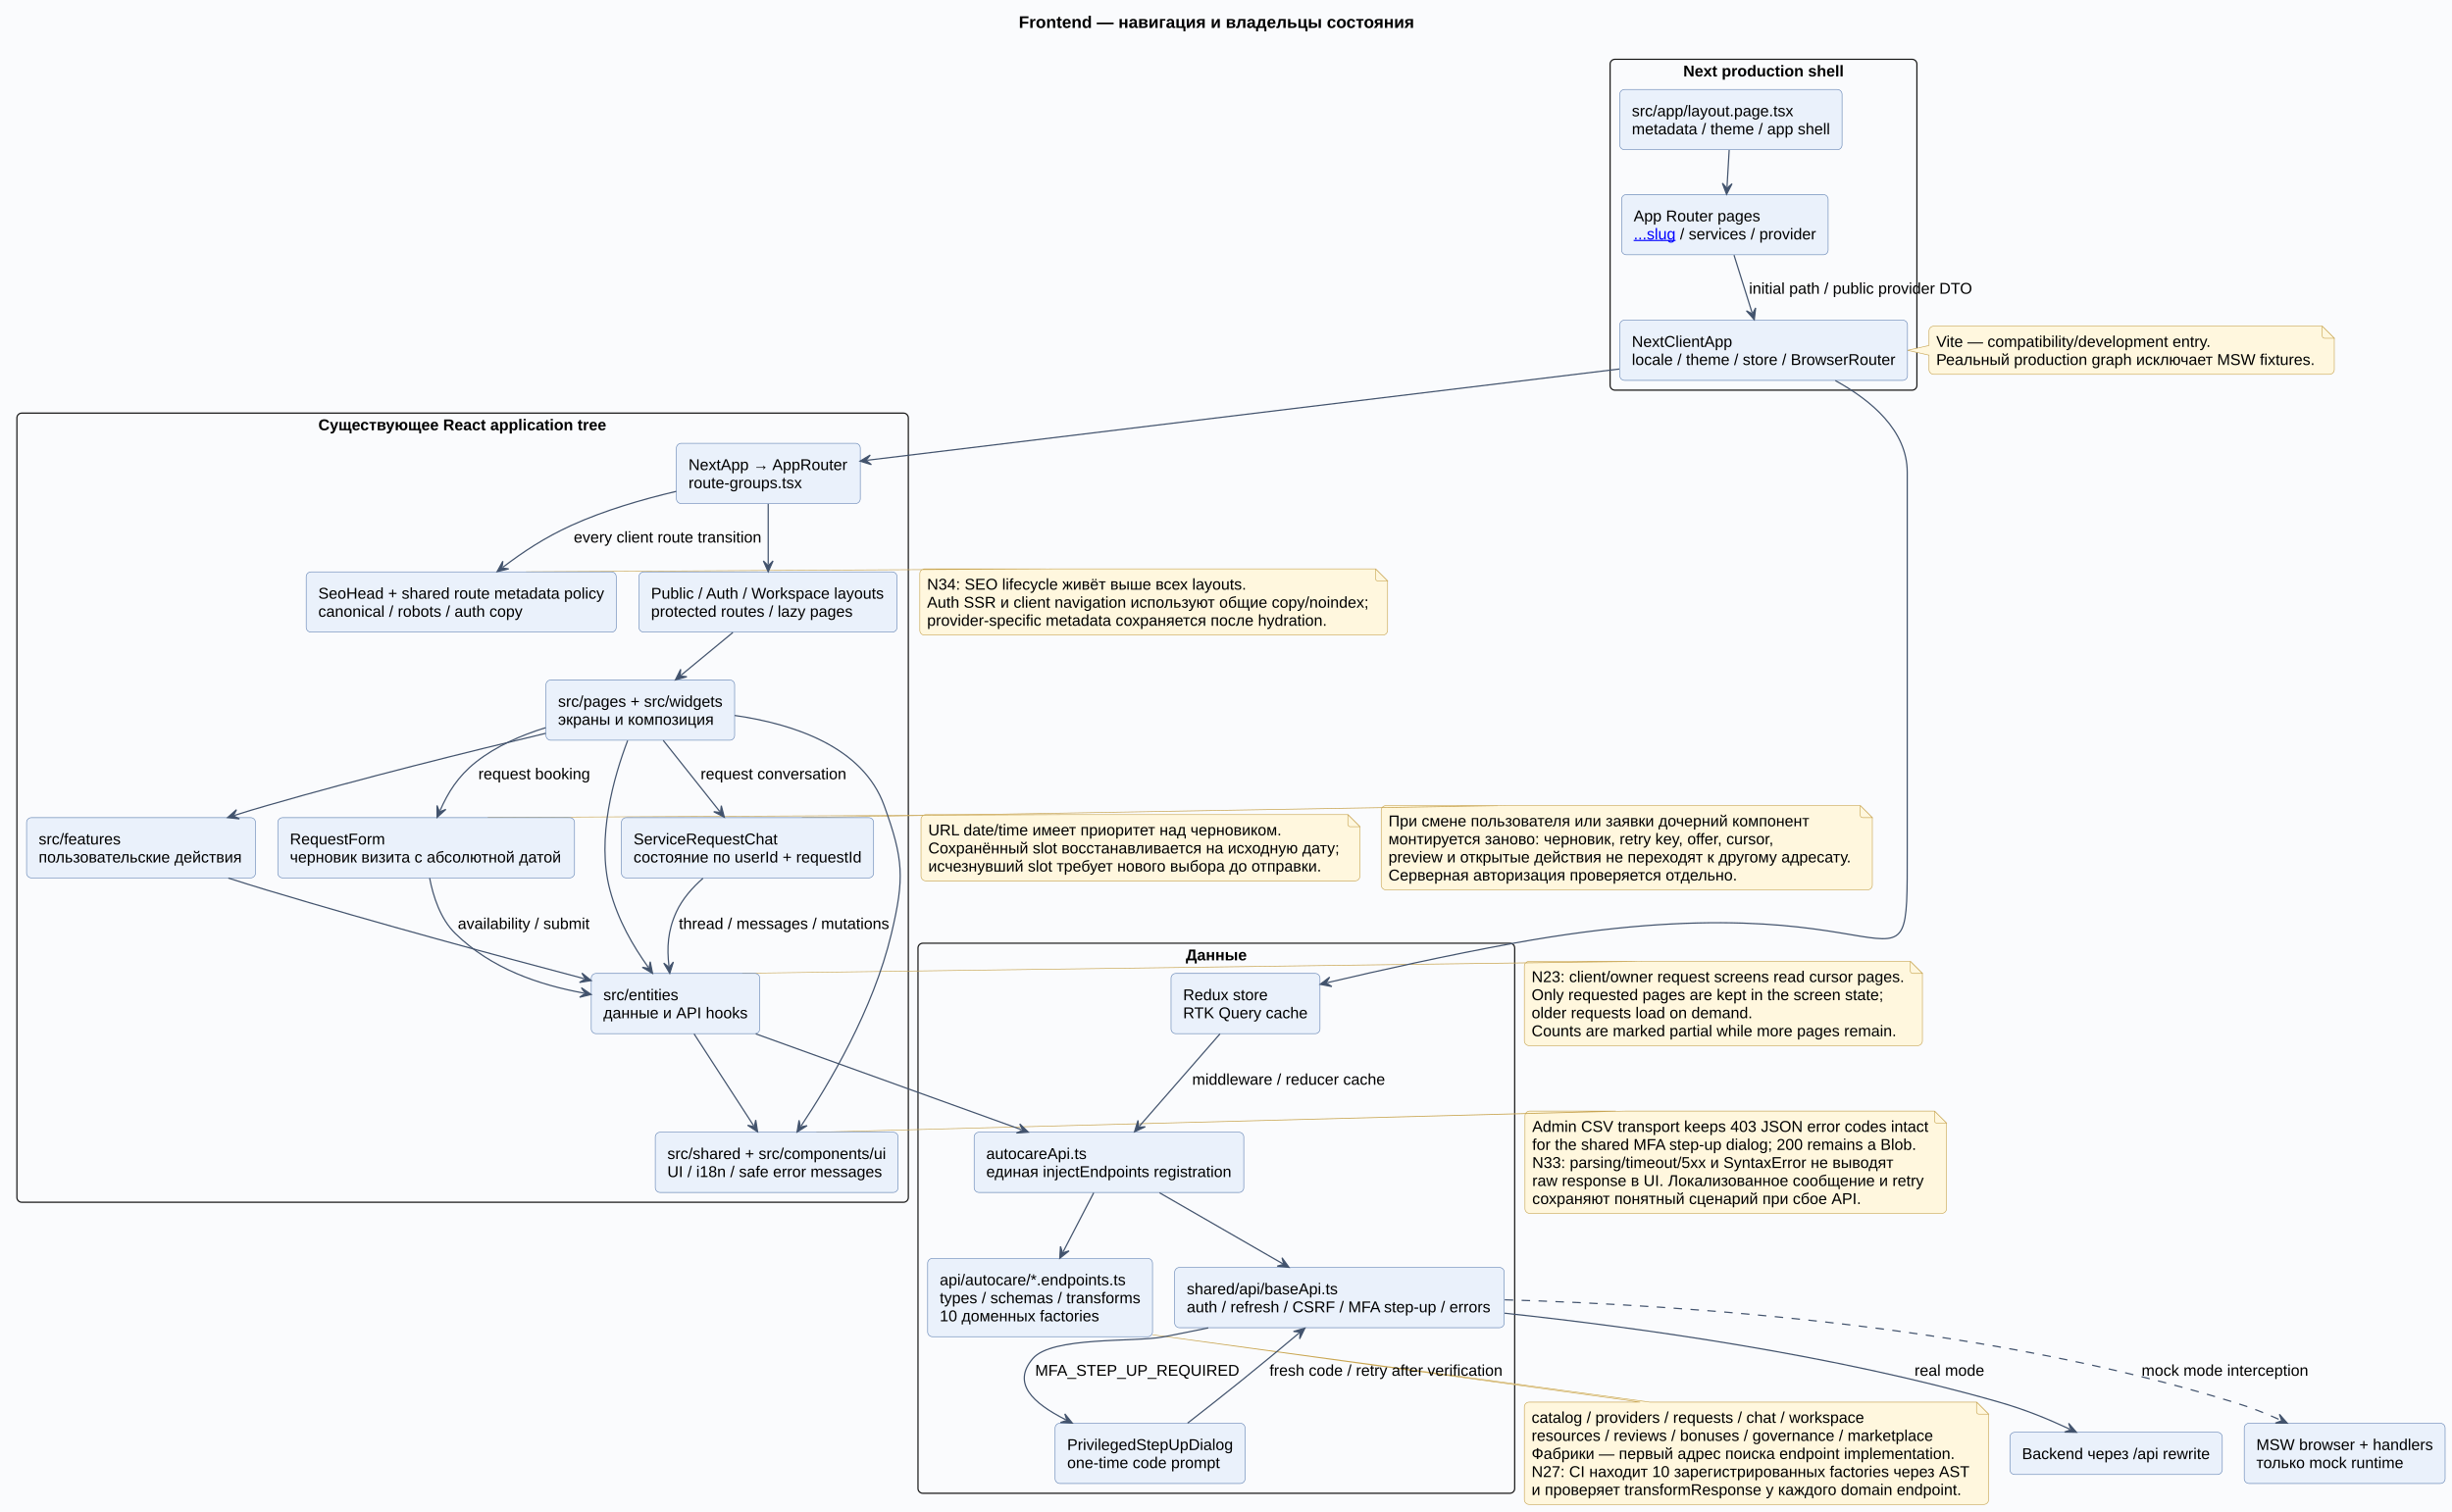
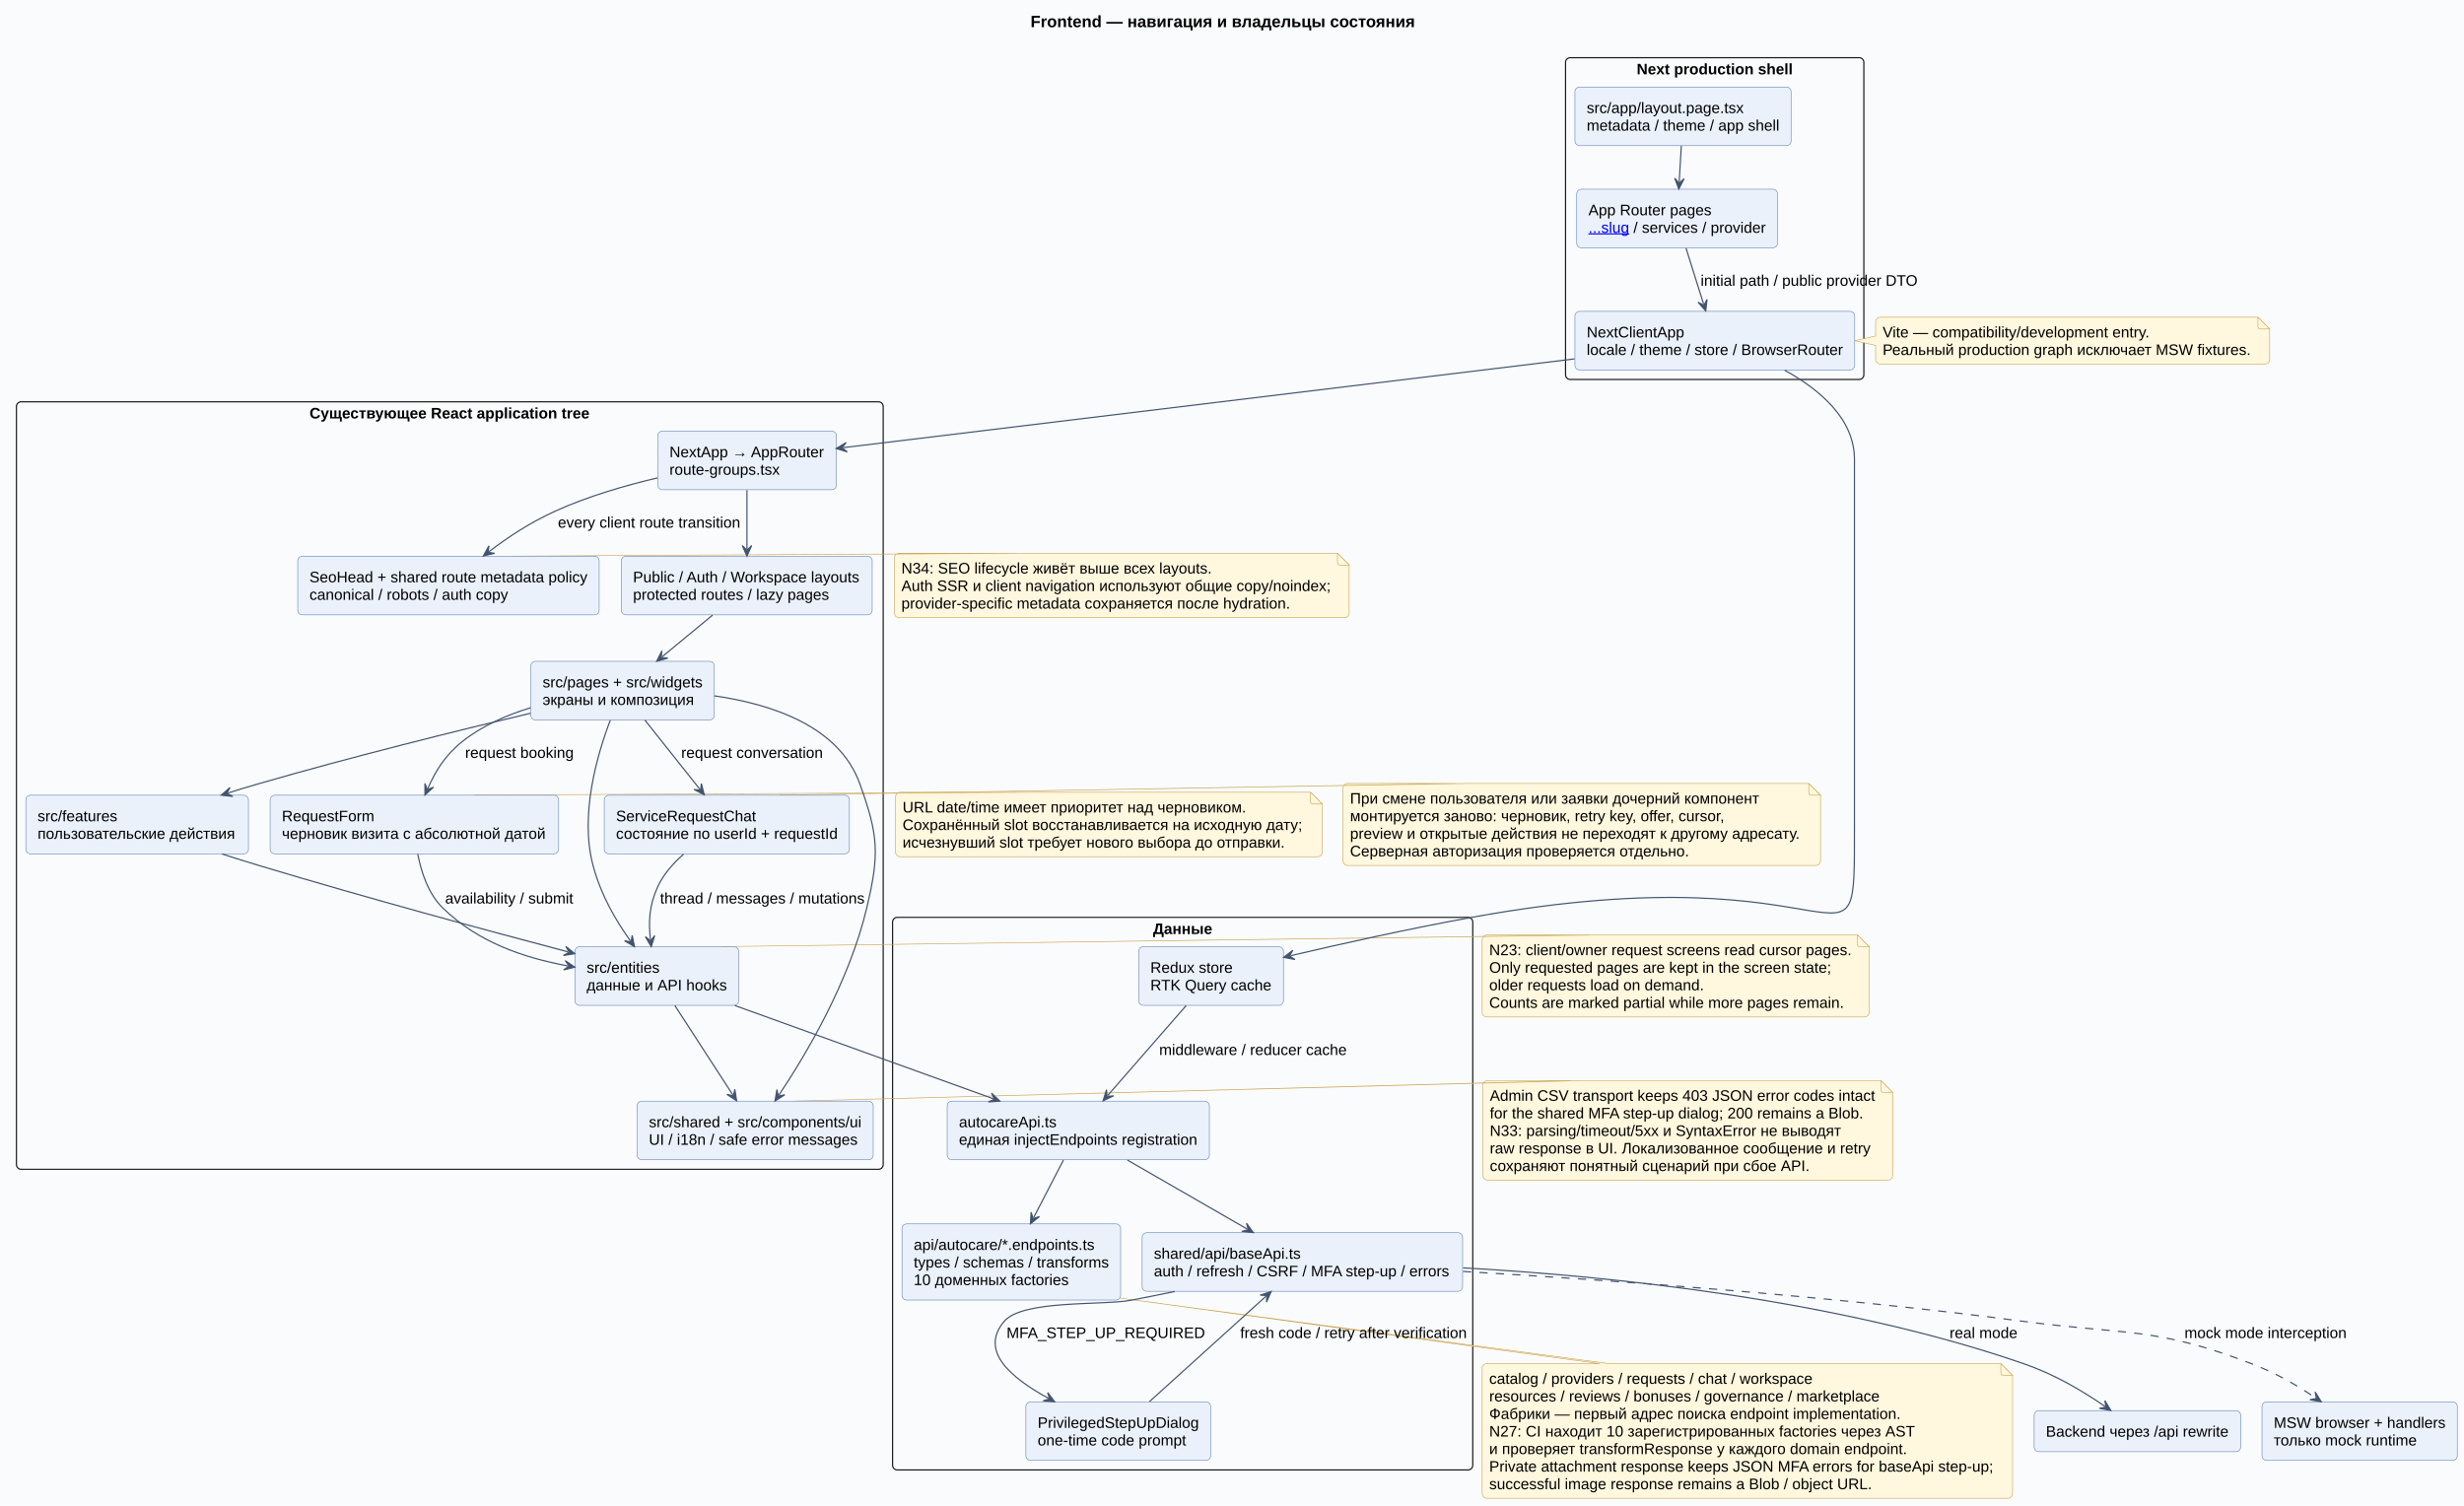
- <svg xmlns="http://www.w3.org/2000/svg" xmlns:xlink="http://www.w3.org/1999/xlink" contentStyleType="text/css" data-diagram-type="DESCRIPTION" height="1252px" preserveAspectRatio="none" style="width:2030px;height:1252px;background:#FAFBFD;" version="1.1" viewBox="0 0 2030 1252" width="2030px" zoomAndPan="magnify">
+ <svg xmlns="http://www.w3.org/2000/svg" xmlns:xlink="http://www.w3.org/1999/xlink" contentStyleType="text/css" data-diagram-type="DESCRIPTION" height="1282px" preserveAspectRatio="none" style="width:2098px;height:1282px;background:#FAFBFD;" version="1.1" viewBox="0 0 2098 1282" width="2098px" zoomAndPan="magnify">
  <defs />
  <g>
-     <rect fill="#FAFBFD" height="1252" style="stroke:none;stroke-width:1;" width="2030" x="0" y="0" />
+     <rect fill="#FAFBFD" height="1282" style="stroke:none;stroke-width:1;" width="2098" x="0" y="0" />
    <g class="title" data-source-line="2">
-       <text fill="#000000" font-family="Arial" font-size="14" font-weight="bold" lengthAdjust="spacing" textLength="328.118" x="843.441" y="23.132">Frontend — навигация и владельцы состояния</text>
+       <text fill="#000000" font-family="Arial" font-size="14" font-weight="bold" lengthAdjust="spacing" textLength="328.118" x="877.441" y="23.132">Frontend — навигация и владельцы состояния</text>
    </g>
    <g class="cluster" data-qualified-name="Next production shell" data-source-line="4" id="ent0002">
      <rect fill="none" height="274" rx="4" ry="4" style="stroke:#181818;stroke-width:1;" width="254" x="1333" y="49.099" />
      <text fill="#000000" font-family="Arial" font-size="13" font-weight="bold" lengthAdjust="spacing" textLength="132.901" x="1393.55" y="63.292">Next production shell</text>
    </g>
    <g class="cluster" data-qualified-name="............ React application tree" data-source-line="9" id="ent0006">
      <rect fill="none" height="653.5" rx="4" ry="4" style="stroke:#181818;stroke-width:1;" width="738" x="14" y="342.099" />
      <text fill="#000000" font-family="Arial" font-size="13" font-weight="bold" lengthAdjust="spacing" textLength="238.875" x="263.562" y="356.293">Существующее React application tree</text>
    </g>
    <g class="cluster" data-qualified-name="......" data-source-line="20" id="ent0016">
-       <rect fill="none" height="455.5" rx="4" ry="4" style="stroke:#181818;stroke-width:1;" width="494" x="760" y="781.099" />
+       <rect fill="none" height="470.5" rx="4" ry="4" style="stroke:#181818;stroke-width:1;" width="494" x="760" y="781.099" />
      <text fill="#000000" font-family="Arial" font-size="13" font-weight="bold" lengthAdjust="spacing" textLength="50.527" x="981.736" y="795.293">Данные</text>
    </g>
    <g class="entity" data-qualified-name="Backend" data-source-line="27" id="ent0022">
-       <rect fill="#EAF1FB" height="34.949" rx="4" ry="4" style="stroke:#6585B5;stroke-width:0.5;" width="175.816" x="1664" y="1186.099" />
-       <text fill="#000000" font-family="Arial" font-size="13" lengthAdjust="spacing" textLength="155.816" x="1674" y="1208.293">Backend через /api rewrite</text>
+       <rect fill="#EAF1FB" height="34.949" rx="4" ry="4" style="stroke:#6585B5;stroke-width:0.5;" width="175.816" x="1732" y="1201.099" />
+       <text fill="#000000" font-family="Arial" font-size="13" lengthAdjust="spacing" textLength="155.816" x="1742" y="1223.293">Backend через /api rewrite</text>
    </g>
    <g class="entity" data-qualified-name="Mock" data-source-line="28" id="ent0023">
-       <rect fill="#EAF1FB" height="49.898" rx="4" ry="4" style="stroke:#6585B5;stroke-width:0.5;" width="166.301" x="1858" y="1178.599" />
-       <text fill="#000000" font-family="Arial" font-size="13" lengthAdjust="spacing" textLength="146.301" x="1868" y="1200.793">MSW browser + handlers</text>
-       <text fill="#000000" font-family="Arial" font-size="13" lengthAdjust="spacing" textLength="122.091" x="1868" y="1215.741">только mock runtime</text>
+       <rect fill="#EAF1FB" height="49.898" rx="4" ry="4" style="stroke:#6585B5;stroke-width:0.5;" width="166.301" x="1926" y="1193.599" />
+       <text fill="#000000" font-family="Arial" font-size="13" lengthAdjust="spacing" textLength="146.301" x="1936" y="1215.793">MSW browser + handlers</text>
+       <text fill="#000000" font-family="Arial" font-size="13" lengthAdjust="spacing" textLength="122.091" x="1936" y="1230.741">только mock runtime</text>
    </g>
    <g class="entity" data-qualified-name="GMN48" data-source-line="54" id="ent0049">
-       <path d="M1262,1165.099 L1262,1241.842 A4,4 0 0 0 1266,1245.842 L1642.378,1245.842 A4,4 0 0 0 1646.378,1241.842 L1646.378,1171.099 L1636.378,1161.099 L1365.888,1161.099 L954.164,1105.336 L1357.888,1161.099 L1266,1161.099 A4,4 0 0 0 1262,1165.099" fill="#FFF7DE" style="stroke:#C8A552;stroke-width:0.5;" />
-       <path d="M1636.378,1161.099 L1636.378,1169.099 A2,2 0 0 0 1638.378,1171.099 L1646.378,1171.099 L1636.378,1161.099" fill="#FFF7DE" style="stroke:#C8A552;stroke-width:0.5;" />
+       <path d="M1262,1165.099 L1262,1271.74 A4,4 0 0 0 1266,1275.74 L1709.631,1275.74 A4,4 0 0 0 1713.631,1271.74 L1713.631,1171.099 L1703.631,1161.099 L1370.118,1161.099 L954.163,1105.34 L1362.118,1161.099 L1266,1161.099 A4,4 0 0 0 1262,1165.099" fill="#FFF7DE" style="stroke:#C8A552;stroke-width:0.5;" />
+       <path d="M1703.631,1161.099 L1703.631,1169.099 A2,2 0 0 0 1705.631,1171.099 L1713.631,1171.099 L1703.631,1161.099" fill="#FFF7DE" style="stroke:#C8A552;stroke-width:0.5;" />
      <text fill="#000000" font-family="Arial" font-size="13" lengthAdjust="spacing" textLength="275.298" x="1268" y="1178.293">catalog / providers / requests / chat / workspace</text>
      <text fill="#000000" font-family="Arial" font-size="13" lengthAdjust="spacing" textLength="332.382" x="1268" y="1193.241">resources / reviews / bonuses / governance / marketplace</text>
      <text fill="#000000" font-family="Arial" font-size="13" lengthAdjust="spacing" textLength="350.054" x="1268" y="1208.19">Фабрики — первый адрес поиска endpoint implementation.</text>
      <text fill="#000000" font-family="Arial" font-size="13" lengthAdjust="spacing" textLength="363.378" x="1268" y="1223.139">N27: CI находит 10 зарегистрированных factories через AST</text>
      <text fill="#000000" font-family="Arial" font-size="13" lengthAdjust="spacing" textLength="356.491" x="1268" y="1238.087">и проверяет transformResponse у каждого domain endpoint.</text>
-     </g>
-     <g class="entity" data-qualified-name="GMN51" data-source-line="61" id="ent0052">
+       <text fill="#000000" font-family="Arial" font-size="13" lengthAdjust="spacing" textLength="430.631" x="1268" y="1253.036">Private attachment response keeps JSON MFA errors for baseApi step-up;</text>
+       <text fill="#000000" font-family="Arial" font-size="13" lengthAdjust="spacing" textLength="325.876" x="1268" y="1267.985">successful image response remains a Blob / object URL.</text>
+     </g>
+     <g class="entity" data-qualified-name="GMN51" data-source-line="63" id="ent0052">
      <path d="M1262,800.099 L1262,861.894 A4,4 0 0 0 1266,865.894 L1587.547,865.894 A4,4 0 0 0 1591.547,861.894 L1591.547,806.099 L1581.547,796.099 L1361.888,796.099 L614.479,805.976 L1353.888,796.099 L1266,796.099 A4,4 0 0 0 1262,800.099" fill="#FFF7DE" style="stroke:#C8A552;stroke-width:0.5;" />
      <path d="M1581.547,796.099 L1581.547,804.099 A2,2 0 0 0 1583.547,806.099 L1591.547,806.099 L1581.547,796.099" fill="#FFF7DE" style="stroke:#C8A552;stroke-width:0.5;" />
      <text fill="#000000" font-family="Arial" font-size="13" lengthAdjust="spacing" textLength="308.547" x="1268" y="813.293">N23: client/owner request screens read cursor pages.</text>
      <text fill="#000000" font-family="Arial" font-size="13" lengthAdjust="spacing" textLength="291.231" x="1268" y="828.241">Only requested pages are kept in the screen state;</text>
      <text fill="#000000" font-family="Arial" font-size="13" lengthAdjust="spacing" textLength="182.844" x="1268" y="843.19">older requests load on demand.</text>
      <text fill="#000000" font-family="Arial" font-size="13" lengthAdjust="spacing" textLength="302.028" x="1268" y="858.139">Counts are marked partial while more pages remain.</text>
    </g>
-     <g class="entity" data-qualified-name="GMN54" data-source-line="67" id="ent0055">
+     <g class="entity" data-qualified-name="GMN54" data-source-line="69" id="ent0055">
      <path d="M1597,274.099 L1597,286.099 L1579.141,290.099 L1597,294.099 L1597,305.996 A4,4 0 0 0 1601,309.996 L1928.545,309.996 A4,4 0 0 0 1932.545,305.996 L1932.545,280.099 L1922.545,270.099 L1601,270.099 A4,4 0 0 0 1597,274.099" fill="#FFF7DE" style="stroke:#C8A552;stroke-width:0.5;" />
      <path d="M1922.545,270.099 L1922.545,278.099 A2,2 0 0 0 1924.545,280.099 L1932.545,280.099 L1922.545,270.099" fill="#FFF7DE" style="stroke:#C8A552;stroke-width:0.5;" />
      <text fill="#000000" font-family="Arial" font-size="13" lengthAdjust="spacing" textLength="228.325" x="1603" y="287.293">Vite — compatibility/development entry.</text>
      <text fill="#000000" font-family="Arial" font-size="13" lengthAdjust="spacing" textLength="314.545" x="1603" y="302.241">Реальный production graph исключает MSW fixtures.</text>
    </g>
-     <g class="entity" data-qualified-name="GMN57" data-source-line="71" id="ent0058">
+     <g class="entity" data-qualified-name="GMN57" data-source-line="73" id="ent0058">
      <path d="M761.5,475.099 L761.5,521.945 A4,4 0 0 0 765.5,525.945 L1144.773,525.945 A4,4 0 0 0 1148.773,521.945 L1148.773,481.099 L1138.773,471.099 L873.957,471.099 L435.505,473.537 L865.957,471.099 L765.5,471.099 A4,4 0 0 0 761.5,475.099" fill="#FFF7DE" style="stroke:#C8A552;stroke-width:0.5;" />
      <path d="M1138.773,471.099 L1138.773,479.099 A2,2 0 0 0 1140.773,481.099 L1148.773,481.099 L1138.773,471.099" fill="#FFF7DE" style="stroke:#C8A552;stroke-width:0.5;" />
      <text fill="#000000" font-family="Arial" font-size="13" lengthAdjust="spacing" textLength="264.716" x="767.5" y="488.293">N34: SEO lifecycle живёт выше всех layouts.</text>
      <text fill="#000000" font-family="Arial" font-size="13" lengthAdjust="spacing" textLength="366.272" x="767.5" y="503.241">Auth SSR и client navigation используют общие copy/noindex;</text>
      <text fill="#000000" font-family="Arial" font-size="13" lengthAdjust="spacing" textLength="331.602" x="767.5" y="518.19">provider-specific metadata сохраняется после hydration.</text>
    </g>
-     <g class="entity" data-qualified-name="GMN60" data-source-line="76" id="ent0061">
+     <g class="entity" data-qualified-name="GMN60" data-source-line="78" id="ent0061">
      <path d="M1262.5,924.099 L1262.5,1000.842 A4,4 0 0 0 1266.5,1004.842 L1607.534,1004.842 A4,4 0 0 0 1611.534,1000.842 L1611.534,930.099 L1601.534,920.099 L1345.742,920.099 L675.885,937.578 L1337.742,920.099 L1266.5,920.099 A4,4 0 0 0 1262.5,924.099" fill="#FFF7DE" style="stroke:#C8A552;stroke-width:0.5;" />
      <path d="M1601.534,920.099 L1601.534,928.099 A2,2 0 0 0 1603.534,930.099 L1611.534,930.099 L1601.534,920.099" fill="#FFF7DE" style="stroke:#C8A552;stroke-width:0.5;" />
      <text fill="#000000" font-family="Arial" font-size="13" lengthAdjust="spacing" textLength="328.034" x="1268.5" y="937.293">Admin CSV transport keeps 403 JSON error codes intact</text>
      <text fill="#000000" font-family="Arial" font-size="13" lengthAdjust="spacing" textLength="319.395" x="1268.5" y="952.241">for the shared MFA step-up dialog; 200 remains a Blob.</text>
      <text fill="#000000" font-family="Arial" font-size="13" lengthAdjust="spacing" textLength="299.508" x="1268.5" y="967.19">N33: parsing/timeout/5xx и SyntaxError не выводят</text>
      <text fill="#000000" font-family="Arial" font-size="13" lengthAdjust="spacing" textLength="324.162" x="1268.5" y="982.139">raw response в UI. Локализованное сообщение и retry</text>
      <text fill="#000000" font-family="Arial" font-size="13" lengthAdjust="spacing" textLength="272.74" x="1268.5" y="997.087">сохраняют понятный сценарий при сбое API.</text>
    </g>
-     <g class="entity" data-qualified-name="GMN63" data-source-line="83" id="ent0064">
+     <g class="entity" data-qualified-name="GMN63" data-source-line="85" id="ent0064">
      <path d="M1143.5,671.099 L1143.5,732.894 A4,4 0 0 0 1147.5,736.894 L1546.095,736.894 A4,4 0 0 0 1550.095,732.894 L1550.095,677.099 L1540.095,667.099 L1248.047,667.099 L663.792,677.018 L1240.047,667.099 L1147.5,667.099 A4,4 0 0 0 1143.5,671.099" fill="#FFF7DE" style="stroke:#C8A552;stroke-width:0.5;" />
      <path d="M1540.095,667.099 L1540.095,675.099 A2,2 0 0 0 1542.095,677.099 L1550.095,677.099 L1540.095,667.099" fill="#FFF7DE" style="stroke:#C8A552;stroke-width:0.5;" />
      <text fill="#000000" font-family="Arial" font-size="13" lengthAdjust="spacing" textLength="349.959" x="1149.5" y="684.293">При смене пользователя или заявки дочерний компонент</text>
      <text fill="#000000" font-family="Arial" font-size="13" lengthAdjust="spacing" textLength="322.34" x="1149.5" y="699.241">монтируется заново: черновик, retry key, offer, cursor,</text>
      <text fill="#000000" font-family="Arial" font-size="13" lengthAdjust="spacing" textLength="385.595" x="1149.5" y="714.19">preview и открытые действия не переходят к другому адресату.</text>
      <text fill="#000000" font-family="Arial" font-size="13" lengthAdjust="spacing" textLength="291.256" x="1149.5" y="729.139">Серверная авторизация проверяется отдельно.</text>
    </g>
-     <g class="entity" data-qualified-name="GMN66" data-source-line="89" id="ent0067">
+     <g class="entity" data-qualified-name="GMN66" data-source-line="91" id="ent0067">
      <path d="M762.5,678.599 L762.5,725.445 A4,4 0 0 0 766.5,729.445 L1121.88,729.445 A4,4 0 0 0 1125.88,725.445 L1125.88,684.599 L1115.88,674.599 L878.573,674.599 L403.792,676.997 L870.573,674.599 L766.5,674.599 A4,4 0 0 0 762.5,678.599" fill="#FFF7DE" style="stroke:#C8A552;stroke-width:0.5;" />
      <path d="M1115.88,674.599 L1115.88,682.599 A2,2 0 0 0 1117.88,684.599 L1125.88,684.599 L1115.88,674.599" fill="#FFF7DE" style="stroke:#C8A552;stroke-width:0.5;" />
      <text fill="#000000" font-family="Arial" font-size="13" lengthAdjust="spacing" textLength="293.814" x="768.5" y="691.793">URL date/time имеет приоритет над черновиком.</text>
      <text fill="#000000" font-family="Arial" font-size="13" lengthAdjust="spacing" textLength="342.38" x="768.5" y="706.741">Сохранённый slot восстанавливается на исходную дату;</text>
      <text fill="#000000" font-family="Arial" font-size="13" lengthAdjust="spacing" textLength="327.577" x="768.5" y="721.69">исчезнувший slot требует нового выбора до отправки.</text>
    </g>
    <g class="entity" data-qualified-name="Next production shell.Layout" data-source-line="5" id="ent0003">
      <rect fill="#EAF1FB" height="49.898" rx="4" ry="4" style="stroke:#6585B5;stroke-width:0.5;" width="184.042" x="1341" y="74.099" />
      <text fill="#000000" font-family="Arial" font-size="13" lengthAdjust="spacing" textLength="133.688" x="1351" y="96.293">src/app/layout.page.tsx</text>
      <text fill="#000000" font-family="Arial" font-size="13" lengthAdjust="spacing" textLength="164.042" x="1351" y="111.241">metadata / theme / app shell</text>
    </g>
    <g class="entity" data-qualified-name="Next production shell.Pages" data-source-line="6" id="ent0004">
      <rect fill="#EAF1FB" height="49.898" rx="4" ry="4" style="stroke:#6585B5;stroke-width:0.5;" width="170.998" x="1342.5" y="161.099" />
      <text fill="#000000" font-family="Arial" font-size="13" lengthAdjust="spacing" textLength="104.793" x="1352.5" y="183.292">App Router pages</text>
      <a href="...slug" target="_top" title="...slug" xlink:actuate="onRequest" xlink:href="...slug" xlink:show="new" xlink:title="...slug" xlink:type="simple">
        <text fill="#0000FF" font-family="Arial" font-size="13" lengthAdjust="spacing" text-decoration="underline" textLength="34.684" x="1352.5" y="198.241">...slug</text>
      </a>
      <text fill="#000000" font-family="Arial" font-size="13" lengthAdjust="spacing" textLength="112.703" x="1390.795" y="198.241">/ services / provider</text>
    </g>
    <g class="entity" data-qualified-name="Next production shell.Client" data-source-line="7" id="ent0005">
      <rect fill="#EAF1FB" height="49.898" rx="4" ry="4" style="stroke:#6585B5;stroke-width:0.5;" width="238.201" x="1341" y="265.099" />
      <text fill="#000000" font-family="Arial" font-size="13" lengthAdjust="spacing" textLength="83.097" x="1351" y="287.293">NextClientApp</text>
      <text fill="#000000" font-family="Arial" font-size="13" lengthAdjust="spacing" textLength="218.201" x="1351" y="302.241">locale / theme / store / BrowserRouter</text>
    </g>
    <g class="entity" data-qualified-name="............ React application tree.Router" data-source-line="10" id="ent0007">
      <rect fill="#EAF1FB" height="49.898" rx="4" ry="4" style="stroke:#6585B5;stroke-width:0.5;" width="152.234" x="560" y="367.099" />
      <text fill="#000000" font-family="Arial" font-size="13" lengthAdjust="spacing" textLength="132.234" x="570" y="389.293">NextApp → AppRouter</text>
      <text fill="#000000" font-family="Arial" font-size="13" lengthAdjust="spacing" textLength="93.933" x="570" y="404.241">route-groups.tsx</text>
    </g>
    <g class="entity" data-qualified-name="............ React application tree.Seo" data-source-line="11" id="ent0008">
      <rect fill="#EAF1FB" height="49.898" rx="4" ry="4" style="stroke:#6585B5;stroke-width:0.5;" width="256.679" x="253.5" y="473.599" />
      <text fill="#000000" font-family="Arial" font-size="13" lengthAdjust="spacing" textLength="236.679" x="263.5" y="495.793">SeoHead + shared route metadata policy</text>
      <text fill="#000000" font-family="Arial" font-size="13" lengthAdjust="spacing" textLength="169.102" x="263.5" y="510.741">canonical / robots / auth copy</text>
    </g>
    <g class="entity" data-qualified-name="............ React application tree.Routes" data-source-line="12" id="ent0009">
      <rect fill="#EAF1FB" height="49.898" rx="4" ry="4" style="stroke:#6585B5;stroke-width:0.5;" width="213.642" x="529" y="473.599" />
      <text fill="#000000" font-family="Arial" font-size="13" lengthAdjust="spacing" textLength="193.642" x="539" y="495.793">Public / Auth / Workspace layouts</text>
      <text fill="#000000" font-family="Arial" font-size="13" lengthAdjust="spacing" textLength="166.931" x="539" y="510.741">protected routes / lazy pages</text>
    </g>
    <g class="entity" data-qualified-name="............ React application tree.Screens" data-source-line="13" id="ent0010">
      <rect fill="#EAF1FB" height="49.898" rx="4" ry="4" style="stroke:#6585B5;stroke-width:0.5;" width="156.195" x="452" y="563.099" />
      <text fill="#000000" font-family="Arial" font-size="13" lengthAdjust="spacing" textLength="136.195" x="462" y="585.293">src/pages + src/widgets</text>
      <text fill="#000000" font-family="Arial" font-size="13" lengthAdjust="spacing" textLength="128.883" x="462" y="600.241">экраны и композиция</text>
    </g>
    <g class="entity" data-qualified-name="............ React application tree.Features" data-source-line="14" id="ent0011">
      <rect fill="#EAF1FB" height="49.898" rx="4" ry="4" style="stroke:#6585B5;stroke-width:0.5;" width="189.527" x="22" y="677.099" />
      <text fill="#000000" font-family="Arial" font-size="13" lengthAdjust="spacing" textLength="67.914" x="32" y="699.293">src/features</text>
      <text fill="#000000" font-family="Arial" font-size="13" lengthAdjust="spacing" textLength="169.527" x="32" y="714.241">пользовательские действия</text>
    </g>
    <g class="entity" data-qualified-name="............ React application tree.Entities" data-source-line="15" id="ent0012">
      <rect fill="#EAF1FB" height="49.898" rx="4" ry="4" style="stroke:#6585B5;stroke-width:0.5;" width="139.488" x="489.5" y="806.099" />
      <text fill="#000000" font-family="Arial" font-size="13" lengthAdjust="spacing" textLength="62.131" x="499.5" y="828.293">src/entities</text>
      <text fill="#000000" font-family="Arial" font-size="13" lengthAdjust="spacing" textLength="119.488" x="499.5" y="843.241">данные и API hooks</text>
    </g>
    <g class="entity" data-qualified-name="............ React application tree.RequestChat" data-source-line="16" id="ent0013">
      <rect fill="#EAF1FB" height="49.898" rx="4" ry="4" style="stroke:#6585B5;stroke-width:0.5;" width="208.767" x="514.5" y="677.099" />
      <text fill="#000000" font-family="Arial" font-size="13" lengthAdjust="spacing" textLength="119.228" x="524.5" y="699.293">ServiceRequestChat</text>
      <text fill="#000000" font-family="Arial" font-size="13" lengthAdjust="spacing" textLength="188.767" x="524.5" y="714.241">состояние по userId + requestId</text>
    </g>
    <g class="entity" data-qualified-name="............ React application tree.BookingForm" data-source-line="17" id="ent0014">
      <rect fill="#EAF1FB" height="49.898" rx="4" ry="4" style="stroke:#6585B5;stroke-width:0.5;" width="245.647" x="230" y="677.099" />
      <text fill="#000000" font-family="Arial" font-size="13" lengthAdjust="spacing" textLength="78.749" x="240" y="699.293">RequestForm</text>
      <text fill="#000000" font-family="Arial" font-size="13" lengthAdjust="spacing" textLength="225.647" x="240" y="714.241">черновик визита с абсолютной датой</text>
    </g>
    <g class="entity" data-qualified-name="............ React application tree.Shared" data-source-line="18" id="ent0015">
      <rect fill="#EAF1FB" height="49.898" rx="4" ry="4" style="stroke:#6585B5;stroke-width:0.5;" width="200.997" x="542.5" y="937.599" />
      <text fill="#000000" font-family="Arial" font-size="13" lengthAdjust="spacing" textLength="180.997" x="552.5" y="959.793">src/shared + src/components/ui</text>
      <text fill="#000000" font-family="Arial" font-size="13" lengthAdjust="spacing" textLength="177.741" x="552.5" y="974.741">UI / i18n / safe error messages</text>
    </g>
    <g class="entity" data-qualified-name=".......Store" data-source-line="21" id="ent0017">
      <rect fill="#EAF1FB" height="49.898" rx="4" ry="4" style="stroke:#6585B5;stroke-width:0.5;" width="123.314" x="969.5" y="806.099" />
      <text fill="#000000" font-family="Arial" font-size="13" lengthAdjust="spacing" textLength="70.091" x="979.5" y="828.293">Redux store</text>
      <text fill="#000000" font-family="Arial" font-size="13" lengthAdjust="spacing" textLength="103.314" x="979.5" y="843.241">RTK Query cache</text>
    </g>
    <g class="entity" data-qualified-name=".......AutoAPI" data-source-line="22" id="ent0018">
      <rect fill="#EAF1FB" height="49.898" rx="4" ry="4" style="stroke:#6585B5;stroke-width:0.5;" width="223.227" x="806.5" y="937.599" />
      <text fill="#000000" font-family="Arial" font-size="13" lengthAdjust="spacing" textLength="83.103" x="816.5" y="959.793">autocareApi.ts</text>
      <text fill="#000000" font-family="Arial" font-size="13" lengthAdjust="spacing" textLength="203.227" x="816.5" y="974.741">единая injectEndpoints registration</text>
    </g>
    <g class="entity" data-qualified-name=".......Factories" data-source-line="23" id="ent0019">
      <rect fill="#EAF1FB" height="64.846" rx="4" ry="4" style="stroke:#6585B5;stroke-width:0.5;" width="186.163" x="768" y="1042.099" />
      <text fill="#000000" font-family="Arial" font-size="13" lengthAdjust="spacing" textLength="153.937" x="778" y="1064.293">api/autocare/*.endpoints.ts</text>
      <text fill="#000000" font-family="Arial" font-size="13" lengthAdjust="spacing" textLength="166.163" x="778" y="1079.241">types / schemas / transforms</text>
      <text fill="#000000" font-family="Arial" font-size="13" lengthAdjust="spacing" textLength="132" x="778" y="1094.19">10 доменных factories</text>
    </g>
    <g class="entity" data-qualified-name=".......Transport" data-source-line="24" id="ent0020">
      <rect fill="#EAF1FB" height="49.898" rx="4" ry="4" style="stroke:#6585B5;stroke-width:0.5;" width="272.853" x="972.5" y="1049.599" />
      <text fill="#000000" font-family="Arial" font-size="13" lengthAdjust="spacing" textLength="125.023" x="982.5" y="1071.793">shared/api/baseApi.ts</text>
      <text fill="#000000" font-family="Arial" font-size="13" lengthAdjust="spacing" textLength="252.852" x="982.5" y="1086.741">auth / refresh / CSRF / MFA step-up / errors</text>
    </g>
    <g class="entity" data-qualified-name=".......StepUpDialog" data-source-line="25" id="ent0021">
-       <rect fill="#EAF1FB" height="49.898" rx="4" ry="4" style="stroke:#6585B5;stroke-width:0.5;" width="157.3" x="873.5" y="1178.599" />
-       <text fill="#000000" font-family="Arial" font-size="13" lengthAdjust="spacing" textLength="137.3" x="883.5" y="1200.793">PrivilegedStepUpDialog</text>
-       <text fill="#000000" font-family="Arial" font-size="13" lengthAdjust="spacing" textLength="126.452" x="883.5" y="1215.741">one-time code prompt</text>
+       <rect fill="#EAF1FB" height="49.898" rx="4" ry="4" style="stroke:#6585B5;stroke-width:0.5;" width="157.3" x="873.5" y="1193.599" />
+       <text fill="#000000" font-family="Arial" font-size="13" lengthAdjust="spacing" textLength="137.3" x="883.5" y="1215.793">PrivilegedStepUpDialog</text>
+       <text fill="#000000" font-family="Arial" font-size="13" lengthAdjust="spacing" textLength="126.452" x="883.5" y="1230.741">one-time code prompt</text>
    </g>
    <g class="link" data-entity-1="ent0003" data-entity-2="ent0004" data-link-type="dependency" id="lnk24">
      <polygon fill="#42536D" points="1429.423,160.908,1433.945,152.159,1429.717,155.917,1425.958,151.689,1429.423,160.908" style="stroke:#42536D;stroke-width:1;" />
      <path d="M1431.581,124.229 C1430.905,135.714 1430.451,143.426 1429.775,154.918" fill="none" style="stroke:#42536D;stroke-width:1;" />
    </g>
    <g class="link" data-entity-1="ent0004" data-entity-2="ent0005" data-link-type="dependency" id="lnk25">
      <polygon fill="#42536D" points="1452.36,264.746,1453.483,254.961,1450.863,259.975,1445.849,257.356,1452.36,264.746" style="stroke:#42536D;stroke-width:1;" />
      <path d="M1435.584,211.271 C1440.648,227.413 1445.488,242.842 1450.564,259.021" fill="none" style="stroke:#42536D;stroke-width:1;" />
      <text fill="#000000" font-family="Arial" font-size="13" lengthAdjust="spacing" textLength="184.971" x="1448" y="243.292">initial path / public provider DTO</text>
    </g>
    <g class="link" data-entity-1="ent0005" data-entity-2="ent0007" data-link-type="dependency" id="lnk26">
      <polygon fill="#42536D" points="712.017,381.873,721.433,384.76,716.98,381.271,720.469,376.818,712.017,381.873" style="stroke:#42536D;stroke-width:1;" />
      <path d="M1340.624,305.586 C1168.571,326.466 861.758,363.701 717.973,381.151" fill="none" style="stroke:#42536D;stroke-width:1;" />
    </g>
    <g class="link" data-entity-1="ent0007" data-entity-2="ent0008" data-link-type="dependency" id="lnk27">
      <polygon fill="#42536D" points="411.562,473.353,421.149,471.098,415.544,470.33,416.312,464.726,411.562,473.353" style="stroke:#42536D;stroke-width:1;" />
      <path d="M559.875,406.911 C531.827,413.489 500.264,422.694 473,435.099 C451.019,445.1 433.41,456.769 416.341,469.726" fill="none" style="stroke:#42536D;stroke-width:1;" />
      <text fill="#000000" font-family="Arial" font-size="13" lengthAdjust="spacing" textLength="155.352" x="475" y="449.293">every client route transition</text>
    </g>
    <g class="link" data-entity-1="ent0007" data-entity-2="ent0009" data-link-type="dependency" id="lnk28">
      <polygon fill="#42536D" points="636,473.493,640,464.493,636,468.493,632,464.493,636,473.493" style="stroke:#42536D;stroke-width:1;" />
      <path d="M636,417.336 C636,434.218 636,450.64 636,467.493" fill="none" style="stroke:#42536D;stroke-width:1;" />
    </g>
    <g class="link" data-entity-1="ent0009" data-entity-2="ent0010" data-link-type="dependency" id="lnk29">
      <polygon fill="#42536D" points="559.15,563.036,568.637,560.391,563.006,559.853,563.544,554.222,559.15,563.036" style="stroke:#42536D;stroke-width:1;" />
      <path d="M606.754,523.74 C591.925,535.982 578.594,546.986 563.777,559.216" fill="none" style="stroke:#42536D;stroke-width:1;" />
    </g>
    <g class="link" data-entity-1="ent0010" data-entity-2="ent0011" data-link-type="dependency" id="lnk30">
      <polygon fill="#42536D" points="188.41,677.038,198.199,678.124,193.175,675.524,195.776,670.5,188.41,677.038" style="stroke:#42536D;stroke-width:1;" />
      <path d="M451.82,607.262 C389.111,622.208 298.996,644.534 221,667.099 C210.416,670.16 205.008,671.763 194.128,675.221" fill="none" style="stroke:#42536D;stroke-width:1;" />
    </g>
    <g class="link" data-entity-1="ent0010" data-entity-2="ent0012" data-link-type="dependency" id="lnk31">
      <polygon fill="#42536D" points="540.243,806.047,538.293,796.393,537.348,801.971,531.77,801.026,540.243,806.047" style="stroke:#42536D;stroke-width:1;" />
      <path d="M519.631,613.241 C508.373,642.792 493.448,694.197 505,737.099 C511.845,762.518 524.057,783.257 536.769,801.155" fill="none" style="stroke:#42536D;stroke-width:1;" />
    </g>
    <g class="link" data-entity-1="ent0010" data-entity-2="ent0013" data-link-type="dependency" id="lnk32">
      <polygon fill="#42536D" points="599.632,676.725,597.164,667.19,596.521,672.811,590.901,672.167,599.632,676.725" style="stroke:#42536D;stroke-width:1;" />
      <path d="M549.093,613.125 C564.007,631.894 580.915,653.171 595.899,672.028" fill="none" style="stroke:#42536D;stroke-width:1;" />
      <text fill="#000000" font-family="Arial" font-size="13" lengthAdjust="spacing" textLength="120.682" x="580" y="645.293">request conversation</text>
    </g>
    <g class="link" data-entity-1="ent0013" data-entity-2="ent0012" data-link-type="dependency" id="lnk33">
      <polygon fill="#42536D" points="554.5,806.036,557.468,796.645,553.94,801.067,549.518,797.54,554.5,806.036" style="stroke:#42536D;stroke-width:1;" />
      <path d="M581.989,727.322 C573.172,735.061 564.904,744.43 560,755.099 C552.712,770.953 552.109,784.797 553.828,800.073" fill="none" style="stroke:#42536D;stroke-width:1;" />
      <text fill="#000000" font-family="Arial" font-size="13" lengthAdjust="spacing" textLength="174.142" x="562" y="769.293">thread / messages / mutations</text>
    </g>
    <g class="link" data-entity-1="ent0010" data-entity-2="ent0014" data-link-type="dependency" id="lnk34">
      <polygon fill="#42536D" points="361.834,676.882,369.124,670.26,363.851,672.307,361.804,667.034,361.834,676.882" style="stroke:#42536D;stroke-width:1;" />
      <path d="M451.765,602.6 C431.467,608.826 410.654,617.898 394,631.099 C379.1,642.909 370.933,656.239 364.254,671.392" fill="none" style="stroke:#42536D;stroke-width:1;" />
      <text fill="#000000" font-family="Arial" font-size="13" lengthAdjust="spacing" textLength="92.511" x="396" y="645.293">request booking</text>
    </g>
    <g class="link" data-entity-1="ent0014" data-entity-2="ent0012" data-link-type="dependency" id="lnk35">
      <polygon fill="#42536D" points="489.439,823.528,481.315,817.96,484.523,822.62,479.863,825.827,489.439,823.528" style="stroke:#42536D;stroke-width:1;" />
      <path d="M355.688,727.122 C358.578,742.195 364.573,761 377,773.099 C407.011,802.316 445.902,815.487 483.539,822.438" fill="none" style="stroke:#42536D;stroke-width:1;" />
      <text fill="#000000" font-family="Arial" font-size="13" lengthAdjust="spacing" textLength="109.097" x="379" y="769.293">availability / submit</text>
    </g>
    <g class="link" data-entity-1="ent0011" data-entity-2="ent0012" data-link-type="dependency" id="lnk36">
      <polygon fill="#42536D" points="489.459,811.998,481.777,805.834,484.625,810.722,479.737,813.569,489.459,811.998" style="stroke:#42536D;stroke-width:1;" />
      <path d="M189.032,727.138 C199.724,730.563 210.631,733.979 221,737.099 C313.375,764.89 415.13,792.387 483.658,810.467" fill="none" style="stroke:#42536D;stroke-width:1;" />
    </g>
    <g class="link" data-entity-1="ent0012" data-entity-2="ent0015" data-link-type="dependency" id="lnk37">
      <polygon fill="#42536D" points="627.196,937.234,625.654,927.506,624.475,933.039,618.942,931.86,627.196,937.234" style="stroke:#42536D;stroke-width:1;" />
      <path d="M574.603,856.153 C589.596,879.267 608.87,908.982 623.931,932.2" fill="none" style="stroke:#42536D;stroke-width:1;" />
    </g>
    <g class="link" data-entity-1="ent0010" data-entity-2="ent0015" data-link-type="dependency" id="lnk38">
      <polygon fill="#42536D" points="659.881,937.439,668.199,932.164,662.653,933.277,661.54,927.731,659.881,937.439" style="stroke:#42536D;stroke-width:1;" />
      <path d="M608.217,592.477 C657.254,599.523 714.4,618.397 732,667.099 C748.037,711.476 748.914,727.192 738,773.099 C722.912,836.561 686.202,897.909 663.207,932.445" fill="none" style="stroke:#42536D;stroke-width:1;" />
    </g>
    <g class="link" data-entity-1="ent0005" data-entity-2="ent0017" data-link-type="dependency" id="lnk39">
      <polygon fill="#42536D" points="1092.95,815.128,1102.625,816.968,1097.818,813.987,1100.799,809.179,1092.95,815.128" style="stroke:#42536D;stroke-width:1;" />
      <path d="M1519.5,315.192 C1549.25,331.557 1579,356.557 1579,391.099 C1579,391.099 1579,391.099 1579,703.099 C1579,851.402 1582.608,721.111 1253,781.099 C1198.636,790.993 1143.18,803.35 1098.791,813.758" fill="none" style="stroke:#42536D;stroke-width:1;" />
    </g>
    <g class="link" data-entity-1="ent0012" data-entity-2="ent0018" data-link-type="dependency" id="lnk40">
      <polygon fill="#42536D" points="851.37,937.563,844.261,930.747,846.666,935.867,841.546,938.272,851.37,937.563" style="stroke:#42536D;stroke-width:1;" />
      <path d="M625.684,856.153 C690.064,879.377 781.363,912.31 845.726,935.528" fill="none" style="stroke:#42536D;stroke-width:1;" />
    </g>
    <g class="link" data-entity-1="ent0018" data-entity-2="ent0019" data-link-type="dependency" id="lnk41">
      <polygon fill="#42536D" points="877.378,1041.992,885.07,1035.841,879.678,1037.553,877.967,1032.161,877.378,1041.992" style="stroke:#42536D;stroke-width:1;" />
      <path d="M905.491,987.739 C897.233,1003.676 889.086,1019.397 880.139,1036.665" fill="none" style="stroke:#42536D;stroke-width:1;" />
    </g>
    <g class="link" data-entity-1="ent0018" data-entity-2="ent0020" data-link-type="dependency" id="lnk42">
      <polygon fill="#42536D" points="1067.182,1049.515,1061.379,1041.557,1062.849,1047.02,1057.387,1048.49,1067.182,1049.515" style="stroke:#42536D;stroke-width:1;" />
      <path d="M959.916,987.739 C991.761,1006.079 1030.161,1028.194 1061.983,1046.521" fill="none" style="stroke:#42536D;stroke-width:1;" />
    </g>
    <g class="link" data-entity-1="ent0020" data-entity-2="ent0022" data-link-type="dependency" id="lnk43">
-       <polygon fill="#42536D" points="1719.082,1186.086,1712.624,1178.65,1714.553,1183.968,1709.235,1185.897,1719.082,1186.086" style="stroke:#42536D;stroke-width:1;" />
-       <path d="M1245.665,1087.472 C1357.357,1099.434 1518.521,1121.883 1655,1161.099 C1677.006,1167.422 1695.213,1174.922 1713.647,1183.544" fill="none" style="stroke:#42536D;stroke-width:1;" />
-       <text fill="#000000" font-family="Arial" font-size="13" lengthAdjust="spacing" textLength="57.808" x="1585" y="1139.293">real mode</text>
+       <polygon fill="#42536D" points="1797.33,1200.948,1792.183,1192.551,1793.211,1198.114,1787.648,1199.141,1797.33,1200.948" style="stroke:#42536D;stroke-width:1;" />
+       <path d="M1245.762,1079.515 C1372.579,1086.644 1564.957,1106.453 1723,1161.099 C1750.26,1170.524 1773.478,1184.534 1792.387,1197.547" fill="none" style="stroke:#42536D;stroke-width:1;" />
+       <text fill="#000000" font-family="Arial" font-size="13" lengthAdjust="spacing" textLength="57.808" x="1660" y="1139.293">real mode</text>
    </g>
    <g class="link" data-entity-1="ent0020" data-entity-2="ent0021" data-link-type="dependency" id="lnk44">
-       <polygon fill="#42536D" points="887.78,1178.468,881.558,1170.834,883.319,1176.21,877.944,1177.972,887.78,1178.468" style="stroke:#42536D;stroke-width:1;" />
-       <path d="M1000.289,1099.647 C987.733,1102.248 975.098,1104.787 963,1107.099 C939.101,1111.666 870.727,1106.534 855,1125.099 C837.654,1145.575 854.768,1161.755 882.427,1175.758" fill="none" style="stroke:#42536D;stroke-width:1;" />
+       <polygon fill="#42536D" points="898.024,1193.526,892.05,1185.696,893.638,1191.126,888.209,1192.713,898.024,1193.526" style="stroke:#42536D;stroke-width:1;" />
+       <path d="M1000.289,1099.647 C987.733,1102.248 975.098,1104.787 963,1107.099 C939.101,1111.666 870.727,1106.534 855,1125.099 C833.792,1150.134 860.109,1172.771 892.761,1190.645" fill="none" style="stroke:#42536D;stroke-width:1;" />
      <text fill="#000000" font-family="Arial" font-size="13" lengthAdjust="spacing" textLength="169.762" x="857" y="1139.293">MFA_STEP_UP_REQUIRED</text>
    </g>
    <g class="link" data-entity-1="ent0021" data-entity-2="ent0020" data-link-type="dependency" id="lnk45">
-       <polygon fill="#42536D" points="1080.311,1099.869,1070.846,1102.594,1076.482,1103.084,1075.992,1108.72,1080.311,1099.869" style="stroke:#42536D;stroke-width:1;" />
-       <path d="M983.23,1178.494 C997.029,1167.755 1013.4,1154.892 1028,1143.099 C1045.515,1128.95 1060.304,1116.674 1075.716,1103.728" fill="none" style="stroke:#42536D;stroke-width:1;" />
-       <text fill="#000000" font-family="Arial" font-size="13" lengthAdjust="spacing" textLength="192.912" x="1051" y="1139.293">fresh code / retry after verification</text>
+       <polygon fill="#42536D" points="1082.367,1099.687,1073.009,1102.757,1078.659,1103.041,1078.375,1108.691,1082.367,1099.687" style="stroke:#42536D;stroke-width:1;" />
+       <path d="M978.764,1193.392 C1007.685,1167.234 1049.047,1129.824 1077.917,1103.712" fill="none" style="stroke:#42536D;stroke-width:1;" />
+       <text fill="#000000" font-family="Arial" font-size="13" lengthAdjust="spacing" textLength="192.912" x="1056" y="1139.293">fresh code / retry after verification</text>
    </g>
    <g class="link" data-entity-1="ent0020" data-entity-2="ent0023" data-link-type="dependency" id="lnk46">
-       <polygon fill="#42536D" points="1893.644,1178.552,1887.11,1171.182,1889.093,1176.48,1883.795,1178.463,1893.644,1178.552" style="stroke:#42536D;stroke-width:1;" />
-       <path d="M1245.773,1076.386 C1396.68,1080.677 1645.172,1097.938 1849,1161.099 C1863.896,1165.715 1874.093,1169.651 1888.183,1176.065" fill="none" style="stroke:#42536D;stroke-width:1;stroke-dasharray:7,7;" />
-       <text fill="#000000" font-family="Arial" font-size="13" lengthAdjust="spacing" textLength="138.011" x="1773" y="1139.293">mock mode interception</text>
+       <polygon fill="#42536D" points="1976.468,1193.539,1971.249,1185.187,1972.325,1190.74,1966.771,1191.816,1976.468,1193.539" style="stroke:#42536D;stroke-width:1;" />
+       <path d="M1245.69,1082.573 C1370.402,1089.895 1559.607,1103.411 1723,1125.099 C1809.932,1136.637 1835.149,1129.623 1917,1161.099 C1937.994,1169.172 1954.549,1178.732 1971.496,1190.18" fill="none" style="stroke:#42536D;stroke-width:1;stroke-dasharray:7,7;" />
+       <text fill="#000000" font-family="Arial" font-size="13" lengthAdjust="spacing" textLength="138.011" x="1860" y="1139.293">mock mode interception</text>
    </g>
    <g class="link" data-entity-1="ent0017" data-entity-2="ent0018" data-link-type="dependency" id="lnk47">
      <polygon fill="#42536D" points="939.261,937.234,948.192,933.082,942.548,933.466,942.164,927.822,939.261,937.234" style="stroke:#42536D;stroke-width:1;" />
      <path d="M1010.01,856.153 C989.841,879.267 963.465,909.495 943.206,932.713" fill="none" style="stroke:#42536D;stroke-width:1;" />
      <text fill="#000000" font-family="Arial" font-size="13" lengthAdjust="spacing" textLength="159.688" x="987" y="898.293">middleware / reducer cache</text>
    </g>
  </g>
</svg>
